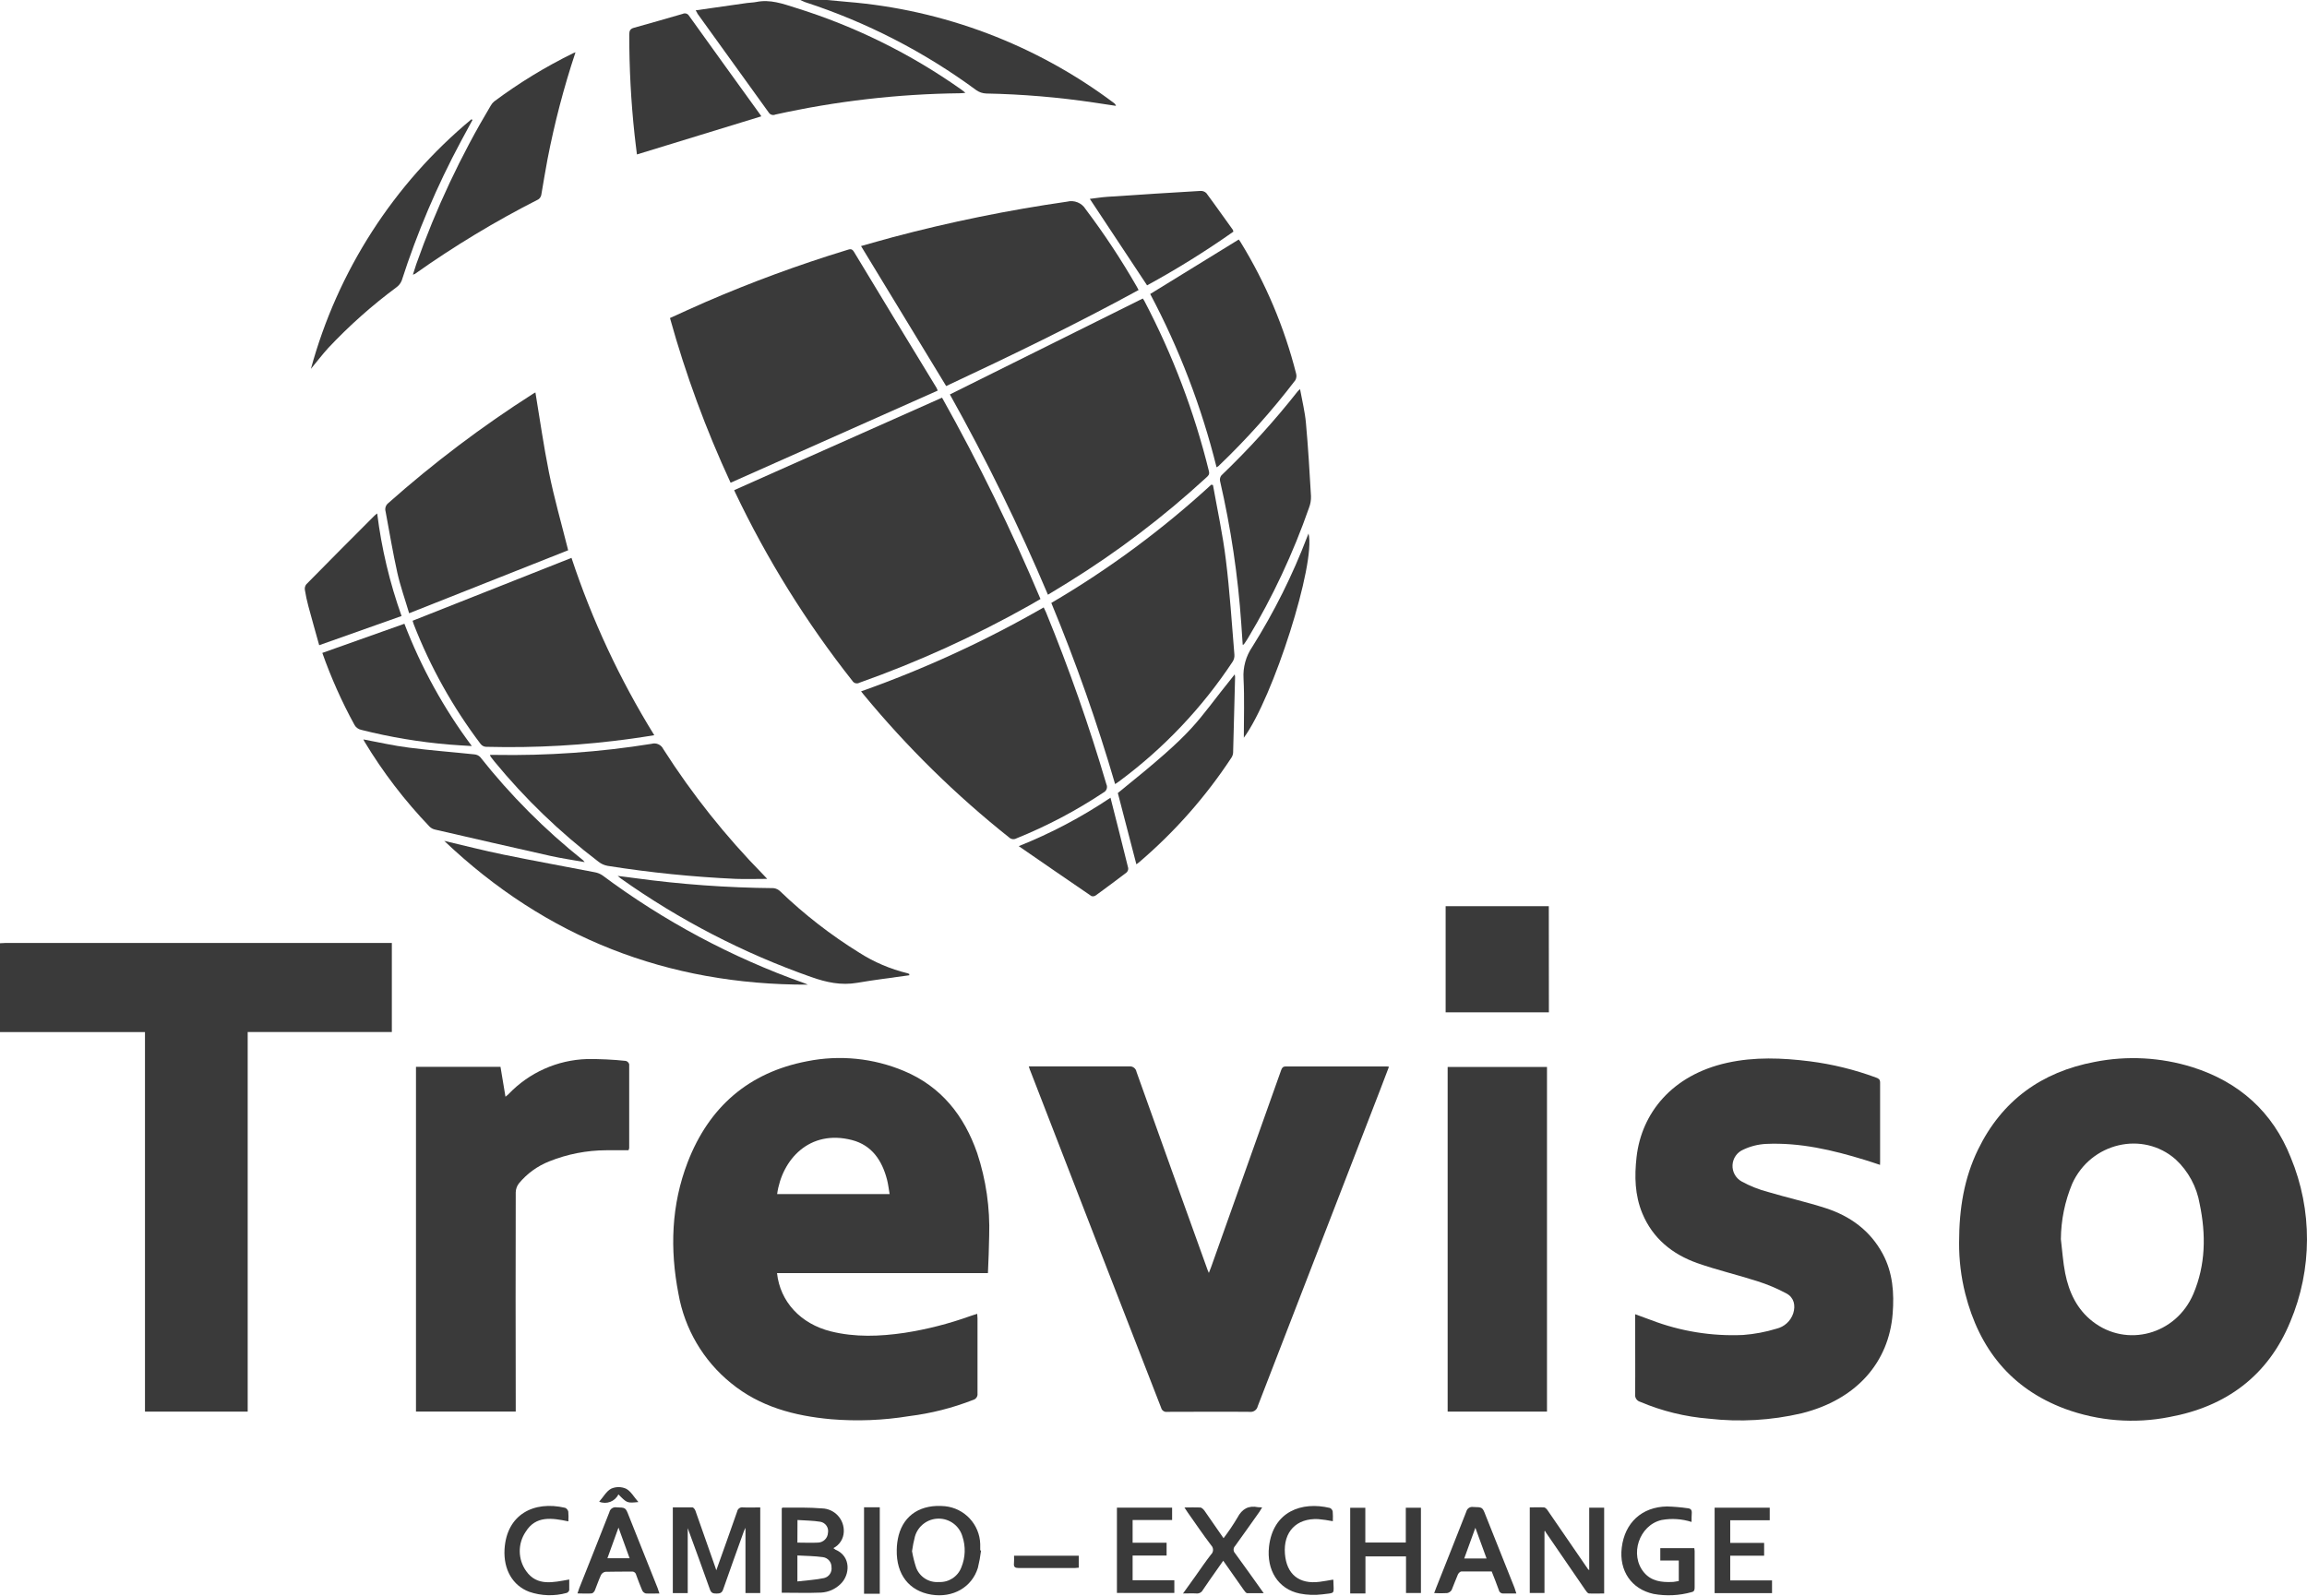
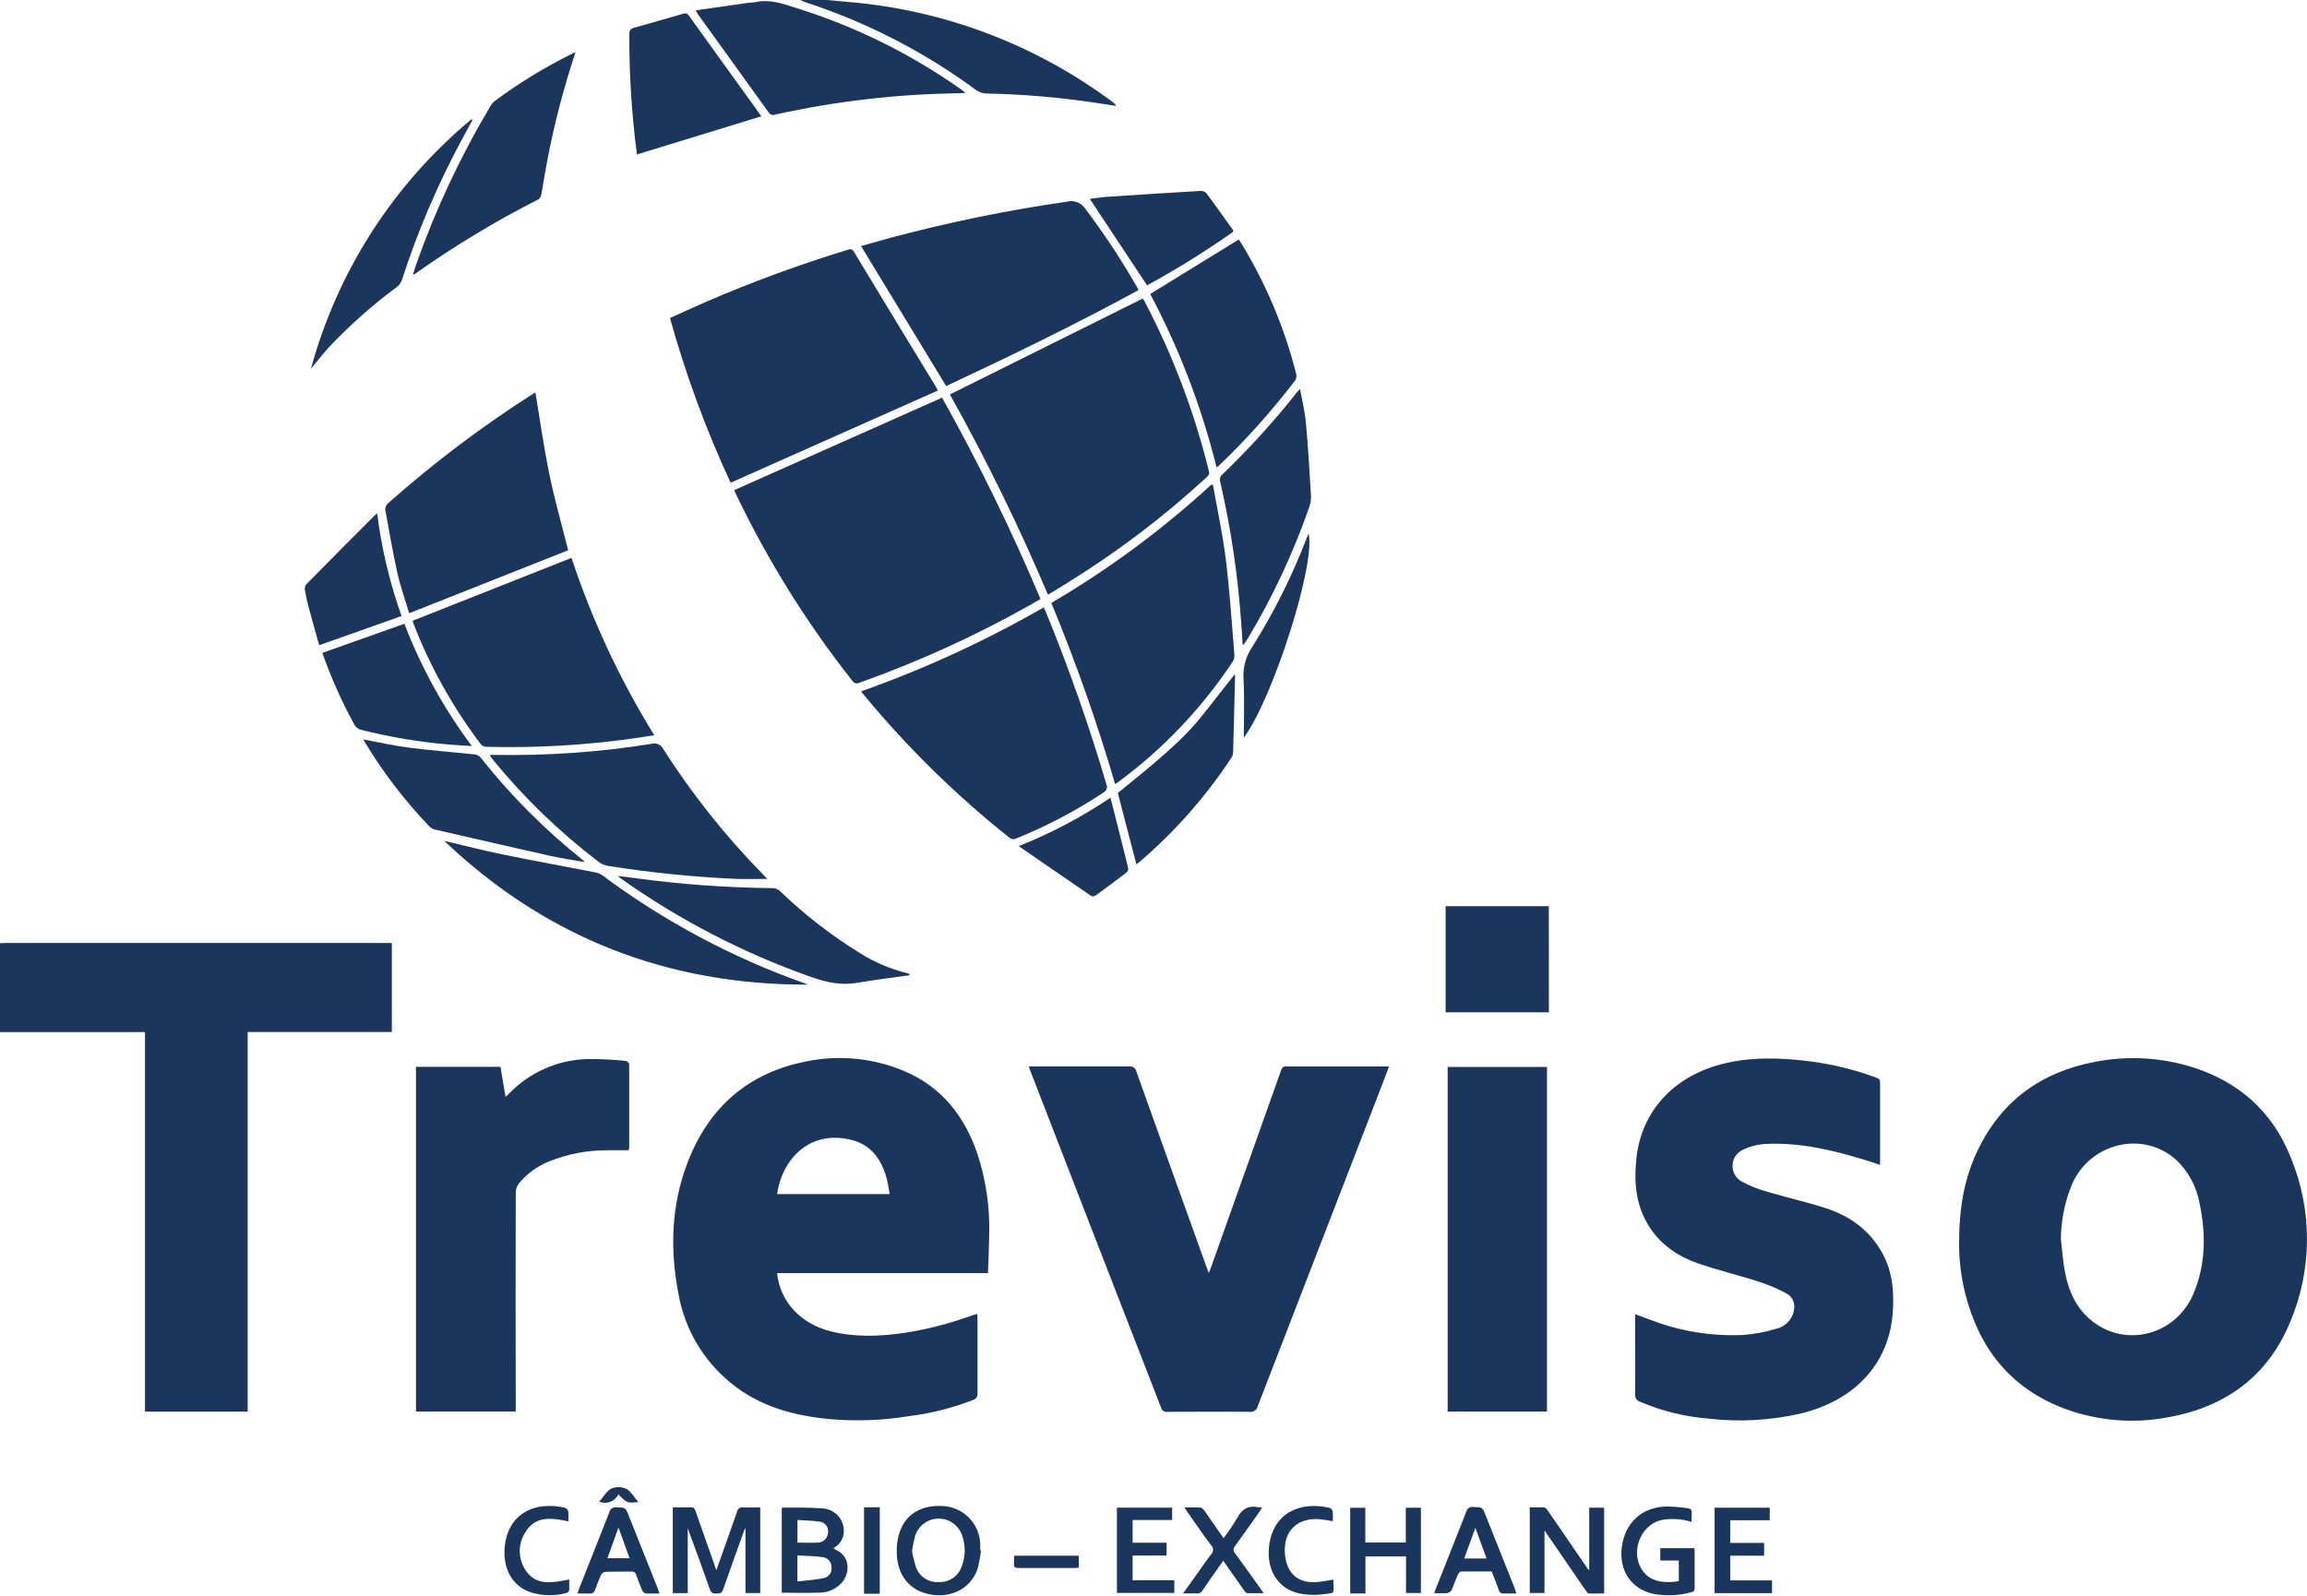
<svg xmlns="http://www.w3.org/2000/svg" viewBox="0 0 560.14 387.45">
  <defs>
-     <style>.cls-1{fill:#3a3a3a;}</style>
+     <style>.cls-1{fill:#1B365D;}</style>
  </defs>
  <g id="Layer_2" data-name="Layer 2">
    <g id="Layer_1-2" data-name="Layer 1">
      <path class="cls-1" d="M0,229.08c.48,0,1-.07,1.43-.07H95.14v21.64h-35v92.18H35.2V250.66H0Z" />
      <path class="cls-1" d="M200.8,0c1.62.15,3.24.31,4.87.45A124.64,124.64,0,0,1,270.44,25a1.34,1.34,0,0,1,.52.71l-5.25-.79a204.43,204.43,0,0,0-26.26-2.21,4.44,4.44,0,0,1-2.39-.8A146.51,146.51,0,0,0,195.48.52c-.4-.14-.77-.35-1.16-.52Z" />
      <path class="cls-1" d="M239.87,309.19H188.66c.75,6.95,5.72,12.32,13.07,14.16,5.92,1.47,11.89,1.23,17.85.36a86.44,86.44,0,0,0,16-4.08c.52-.19,1.05-.34,1.69-.54,0,.44.07.78.07,1.12,0,6.08,0,12.15,0,18.23a1.44,1.44,0,0,1-1.08,1.56,64.46,64.46,0,0,1-15.51,3.93,77.49,77.49,0,0,1-19,.75c-8.86-.81-17.23-3-24.29-8.79a35.9,35.9,0,0,1-12.73-21.66c-2.1-10.82-1.77-21.58,2.25-32,5.18-13.38,14.78-21.77,29-24.49a40.25,40.25,0,0,1,23.52,2.37c9.05,3.8,14.6,10.85,17.76,19.94a58,58,0,0,1,2.91,20.17C240.13,303.17,240,306.08,239.87,309.19ZM216,290c-.22-1.25-.34-2.4-.63-3.51-1.21-4.63-3.65-8.35-8.52-9.61-10.27-2.65-17,4.7-18.16,13.12Z" />
      <path class="cls-1" d="M475.67,301.81c0-8.45,1.27-15.75,4.59-22.6,5.8-11.94,15.44-18.88,28.35-21.31a48.21,48.21,0,0,1,23.7,1.28c11.34,3.58,19.5,10.86,23.88,21.92a51.75,51.75,0,0,1-.12,39.94c-5.39,13.07-15.54,20.58-29.33,23.11a47,47,0,0,1-25.38-2c-13.11-4.9-20.8-14.59-24.19-27.94A49.61,49.61,0,0,1,475.67,301.81Zm24.71-.87c.34,2.77.51,5.57,1.05,8.3.92,4.6,2.84,8.74,6.67,11.71,8.27,6.43,20.23,3.2,24.45-6.7,3-7.07,3.08-14.45,1.53-21.86a19.12,19.12,0,0,0-5.81-10.79c-8-7.06-20.65-4.07-25.14,5.89A35.76,35.76,0,0,0,500.38,300.94Z" />
      <path class="cls-1" d="M456.47,282.91c-1.27-.42-2.47-.83-3.68-1.2-7.82-2.4-15.74-4.27-24-3.89a14.58,14.58,0,0,0-5.5,1.38,4.31,4.31,0,0,0-.42,7.74,28.12,28.12,0,0,0,6.41,2.55c4.62,1.38,9.35,2.43,13.94,3.91,6,1.93,10.89,5.47,13.94,11.18,2.42,4.55,2.77,9.46,2.38,14.46-.92,11.82-8.78,20.89-22.12,24.21a66,66,0,0,1-22.5,1.3,53.75,53.75,0,0,1-16.68-4.09,1.7,1.7,0,0,1-1.23-1.83c.06-6,0-12.07,0-18.11v-1.34l3.92,1.44a55.42,55.42,0,0,0,22.32,3.6,37.3,37.3,0,0,0,8.07-1.52,5.65,5.65,0,0,0,4.08-3.74c.61-1.95.17-3.82-1.63-4.81a41.32,41.32,0,0,0-7.12-3c-4.82-1.55-9.77-2.7-14.54-4.38-6.07-2.15-10.83-6-13.36-12.1-1.82-4.41-1.92-9-1.39-13.68,1.21-10.6,8.55-19.89,22-22.87,6.66-1.47,13.35-1.2,20-.37a73,73,0,0,1,16.13,3.95c.6.22,1,.41,1,1.21,0,6.43,0,12.87,0,19.31A7,7,0,0,1,456.47,282.91Z" />
      <path class="cls-1" d="M249.79,259h4.34c6.67,0,13.35,0,20,0a1.62,1.62,0,0,1,1.82,1.34q8.59,24.07,17.26,48.11c.07.19.15.37.3.7.21-.54.38-1,.54-1.39q8.49-23.91,17-47.82c.21-.58.41-.93,1.14-.93,8.16,0,16.31,0,24.47,0,.15,0,.31,0,.58.07-.74,1.95-1.46,3.85-2.19,5.74q-14.85,38.34-29.67,76.7a1.75,1.75,0,0,1-1.95,1.37c-6.68-.07-13.36,0-20,0a1.32,1.32,0,0,1-1.51-1Q266,301,250.14,260C250,259.77,250,259.51,249.79,259Z" />
      <path class="cls-1" d="M228.73,96.58a485.88,485.88,0,0,1,23.9,48.9c-.88.51-1.73,1-2.59,1.5a264.91,264.91,0,0,1-41.37,18.83,1.26,1.26,0,0,1-1.7-.44,241.14,241.14,0,0,1-28.48-45.79c-.09-.18-.15-.36-.23-.54Z" />
      <path class="cls-1" d="M101,259.1h20.52l1.21,7.26c.35-.3.59-.47.79-.68a27.49,27.49,0,0,1,19-8.47,82.8,82.8,0,0,1,9.43.45,1.17,1.17,0,0,1,.82.81c0,6.79,0,13.59,0,20.38a2.75,2.75,0,0,1-.16.51c-1.79,0-3.62,0-5.45,0a37.43,37.43,0,0,0-13.78,2.69,18.22,18.22,0,0,0-7.39,5.36,3.72,3.72,0,0,0-.77,2.14q-.06,25.89,0,51.79v1.48H101Z" />
      <path class="cls-1" d="M254.44,144.44A491,491,0,0,0,230.63,95.8l46.84-23.3a4.59,4.59,0,0,1,.35.53,183.08,183.08,0,0,1,15.71,41.42c.21.84-.24,1.16-.7,1.58a222,222,0,0,1-33.56,25.46C257.72,142.46,256.14,143.4,254.44,144.44Z" />
      <path class="cls-1" d="M227.68,94.86l-50.29,22.38a261.86,261.86,0,0,1-14.72-40c2.86-1.29,5.68-2.6,8.53-3.84a326.61,326.61,0,0,1,34.45-12.68c.65-.2,1.17-.43,1.68.42q10,16.56,20.07,33.07C227.46,94.34,227.5,94.45,227.68,94.86Z" />
      <path class="cls-1" d="M375.61,342.83H351.49v-83.7h24.12Z" />
      <path class="cls-1" d="M209.07,167.91a268.79,268.79,0,0,0,44.34-20.39c.2.44.4.8.56,1.19a431.3,431.3,0,0,1,14.66,41.76,1.5,1.5,0,0,1-.7,2,117.67,117.67,0,0,1-21.15,11.15,1.5,1.5,0,0,1-1.73-.2,236.83,236.83,0,0,1-35.35-34.72C209.52,168.51,209.36,168.28,209.07,167.91Z" />
      <path class="cls-1" d="M294.51,117.8c1.07,6,2.39,12.07,3.13,18.16.95,7.64,1.43,15.34,2.07,23a2.77,2.77,0,0,1-.38,1.67,115.27,115.27,0,0,1-27.64,29.16c-.26.19-.52.36-.94.64a429.87,429.87,0,0,0-15.49-44,227.15,227.15,0,0,0,38.84-28.72Z" />
      <path class="cls-1" d="M229.73,93.76c-6.9-11.36-13.76-22.65-20.67-34,2.5-.7,5.09-1.45,7.69-2.15a369,369,0,0,1,42.32-8.63,4.1,4.1,0,0,1,4.54,1.85A180.73,180.73,0,0,1,276,69.6c.14.25.26.49.45.84C261.09,78.83,245.41,86.42,229.73,93.76Z" />
      <path class="cls-1" d="M100.18,150.76l38.58-15.27a202.94,202.94,0,0,0,20.1,43.07c-1.9.29-3.65.59-5.4.82a214.14,214.14,0,0,1-35.15,2,1.81,1.81,0,0,1-1.63-.71,120.64,120.64,0,0,1-16.24-29.08C100.35,151.31,100.27,151.05,100.18,150.76Z" />
      <path class="cls-1" d="M130,95.31c1.08,6.51,2,13,3.27,19.33s3.06,12.54,4.68,19L99.34,148.94c-1-3.39-2.13-6.55-2.86-9.8-1.1-4.94-1.93-9.94-2.86-14.92a1.9,1.9,0,0,1,.62-2,279,279,0,0,1,35.24-26.62C129.67,95.47,129.88,95.37,130,95.31Z" />
      <path class="cls-1" d="M186.28,213.45c-2.64,0-5.14.09-7.64,0a279.6,279.6,0,0,1-31.09-3.16,5,5,0,0,1-2.23-1A151,151,0,0,1,120,184.89c-.3-.37-.59-.75-.88-1.13a2.1,2.1,0,0,1-.16-.42h1.16a215.71,215.71,0,0,0,38.08-2.69,2.41,2.41,0,0,1,2.85,1.28,187.44,187.44,0,0,0,24.28,30.51C185.65,212.76,185.94,213.08,186.28,213.45Z" />
      <path class="cls-1" d="M295.38,113.49A185,185,0,0,0,279.27,71.4l21.5-13.23c.08.12.3.39.47.68a115,115,0,0,1,13.45,31.86,2.15,2.15,0,0,1-.18,1.63,178.76,178.76,0,0,1-18.69,20.88C295.73,113.29,295.62,113.34,295.38,113.49Z" />
      <path class="cls-1" d="M168.91,2.51c4.33-.62,8.39-1.21,12.46-1.78.75-.11,1.52-.1,2.26-.25,3.37-.69,6.45.43,9.57,1.42a143.16,143.16,0,0,1,40.2,19.85c.29.2.56.42,1,.8-.61.05-1,.1-1.35.1a218.49,218.49,0,0,0-44.79,5.17,1.28,1.28,0,0,1-1.61-.49q-8.61-12-17.29-24C169.3,3.15,169.21,3,168.91,2.51Z" />
      <path class="cls-1" d="M196.13,239.14c-34.06.07-63.56-11.41-88.27-34.92,4.81,1.13,9.6,2.36,14.44,3.35,7.35,1.51,14.74,2.84,22.1,4.27a4.83,4.83,0,0,1,1.85.74,186,186,0,0,0,48.92,26.16C195.5,238.85,195.81,239,196.13,239.14Z" />
      <path class="cls-1" d="M139.73,12.7a206.52,206.52,0,0,0-6.8,26c-.55,2.86-1,5.75-1.5,8.61a1.75,1.75,0,0,1-.71,1.11,238.94,238.94,0,0,0-30,18.12,3.85,3.85,0,0,1-.47.17c.3-.93.55-1.76.83-2.58a214,214,0,0,1,18.09-38.51,3.47,3.47,0,0,1,.84-1,121.53,121.53,0,0,1,19.2-11.72C139.32,12.85,139.46,12.81,139.73,12.7Z" />
      <path class="cls-1" d="M301.73,156.6c-.12-1.74-.24-3.45-.35-5.15a221.62,221.62,0,0,0-5.16-34.66,1.67,1.67,0,0,1,.33-1.33A197,197,0,0,0,315.12,95c.1-.12.22-.21.53-.5.52,2.86,1.19,5.52,1.43,8.22.54,5.92.89,11.86,1.23,17.79a7.17,7.17,0,0,1-.47,2.78A171.45,171.45,0,0,1,303,155c-.31.51-.64,1-1,1.51C302,156.52,301.9,156.53,301.73,156.6Z" />
      <path class="cls-1" d="M184.85,28.25l-30.2,9.26c-.17-1.45-.4-3.1-.57-4.75a223.37,223.37,0,0,1-1.29-24.39c0-.9.22-1.37,1.12-1.62,4-1.1,7.9-2.25,11.85-3.38a1.17,1.17,0,0,1,1.52.44c5.76,8.06,11.57,16.08,17.36,24.11C184.75,28.08,184.84,28.25,184.85,28.25Z" />
      <path class="cls-1" d="M220.78,236.86c-4.21.6-8.44,1.11-12.63,1.83-3.92.68-7.53-.11-11.21-1.41a187.58,187.58,0,0,1-46.13-23.87c-.19-.13-.36-.29-.84-.68l2.24.28,1.9.25a265.74,265.74,0,0,0,33.7,2.44,2.76,2.76,0,0,1,1.62.77,115.25,115.25,0,0,0,19.19,14.9,38.76,38.76,0,0,0,11.72,5,2.94,2.94,0,0,1,.43.17Z" />
      <path class="cls-1" d="M376.07,245.87H351V220.08h25.05Z" />
      <path class="cls-1" d="M88.23,179.58c3.72.69,7.37,1.54,11.08,2,5.26.68,10.56,1.07,15.84,1.63a2.25,2.25,0,0,1,1.42.63,154.79,154.79,0,0,0,25,25.09,4.38,4.38,0,0,1,.39.45c-2.91-.52-5.64-.91-8.32-1.51-9.34-2.09-18.67-4.24-28-6.39a2.74,2.74,0,0,1-1.33-.71,117.09,117.09,0,0,1-15.84-20.7A5.44,5.44,0,0,1,88.23,179.58Z" />
      <path class="cls-1" d="M78.26,158.57l19.93-7.08a123.42,123.42,0,0,0,16.37,29.7c-2-.13-3.76-.21-5.48-.36a131.93,131.93,0,0,1-21.36-3.57A2.43,2.43,0,0,1,86,175.93,118.52,118.52,0,0,1,78.26,158.57Z" />
      <path class="cls-1" d="M275.91,209.91c-1.52-5.83-3-11.57-4.5-17.31,19.68-15.86,18.1-16.09,28.38-28.82a4.62,4.62,0,0,1,.09.6q-.22,9.23-.48,18.45A2.55,2.55,0,0,1,299,184a120.36,120.36,0,0,1-22.36,25.36C276.42,209.56,276.19,209.7,275.91,209.91Z" />
      <path class="cls-1" d="M114.71,29.15c-.93,1.72-1.86,3.42-2.78,5.14a203.16,203.16,0,0,0-14.4,33.87,3.72,3.72,0,0,1-1.28,1.62A124.32,124.32,0,0,0,79.71,84.5c-1.42,1.56-2.7,3.25-4.22,5.08a119.71,119.71,0,0,1,39-60.63Z" />
      <path class="cls-1" d="M278.51,69.3l-13.9-21c1.29-.15,2.77-.4,4.25-.5q11.29-.77,22.6-1.43a1.88,1.88,0,0,1,1.43.52c2.2,2.94,4.31,6,6.45,8.93a1.83,1.83,0,0,1,.13.44A215.49,215.49,0,0,1,278.51,69.3Z" />
      <path class="cls-1" d="M97.5,149.61l-20,7.09c-.92-3.32-1.8-6.38-2.62-9.45a38.63,38.63,0,0,1-.86-4,1.73,1.73,0,0,1,.36-1.35q8.24-8.37,16.55-16.67c.16-.16.35-.29.65-.53A117.29,117.29,0,0,0,97.5,149.61Z" />
      <path class="cls-1" d="M269.63,193.74c1.48,5.82,2.91,11.45,4.3,17.1a1.29,1.29,0,0,1-.43,1.08c-2.47,1.9-5,3.75-7.5,5.58a1.17,1.17,0,0,1-1,.13c-5.81-3.95-11.58-7.95-17.65-12.13A119,119,0,0,0,269.63,193.74Z" />
      <path class="cls-1" d="M173.92,381.37c1.73-4.87,3.42-9.56,5.06-14.27a1.24,1.24,0,0,1,1.45-1c1.35.07,2.71,0,4.16,0v20.8H181V371.05c-.18.38-.29.57-.36.77-1.69,4.73-3.41,9.45-5.06,14.2-.3.89-.82,1-1.6,1s-1.29-.07-1.61-1c-1.73-4.92-3.54-9.8-5.39-14.88v15.77h-3.62V366.1c1.6,0,3.18,0,4.76,0,.26,0,.6.46.72.78q2.43,6.82,4.8,13.65Z" />
      <path class="cls-1" d="M302,179.17c0-4.73.17-9.57-.07-14.39a12.27,12.27,0,0,1,2.12-7.67,152.68,152.68,0,0,0,13.34-26.74c.1-.26.21-.51.32-.8C319.56,136.76,309.1,169.59,302,179.17Z" />
      <path class="cls-1" d="M375,371.88v15h-3.57V366.1c1.15,0,2.3-.07,3.43,0,.37,0,.78.5,1,.86,3.24,4.69,6.46,9.41,9.69,14.11a1.5,1.5,0,0,0,.31.28V366.17h3.63V387c-1.24,0-2.46.06-3.67,0-.33,0-.67-.52-.91-.86q-4.81-7-9.6-14a1.87,1.87,0,0,1-.15-.32Z" />
      <path class="cls-1" d="M189.81,386.82v-20.5c.08-.07.14-.17.2-.17,3.2,0,6.41-.07,9.58.19a5.44,5.44,0,0,1,5.28,5.72,4.63,4.63,0,0,1-2.52,3.93,3,3,0,0,0,.48.36c3.9,1.64,3.55,6.18,1.26,8.35a7.3,7.3,0,0,1-4.73,2.09C196.22,386.92,193.07,386.82,189.81,386.82Zm3.8-2.74c2.26-.27,4.4-.38,6.48-.82a2.38,2.38,0,0,0,1.8-2.65,2.4,2.4,0,0,0-2.09-2.43c-2-.28-4.09-.29-6.19-.41Zm0-9.43c1.73,0,3.36.09,5,0a2.5,2.5,0,0,0,2.42-2.37,2.29,2.29,0,0,0-1.83-2.69c-1.82-.3-3.68-.3-5.57-.43Z" />
      <path class="cls-1" d="M238.2,376.56a34.84,34.84,0,0,1-.77,4.22c-1.46,4.73-6.07,7.35-11.28,6.51-5.41-.87-8.55-4.89-8.42-10.88a15.1,15.1,0,0,1,.47-3.55c1.34-5,5.47-7.6,11.25-7.05A9.54,9.54,0,0,1,238,375c0,.51,0,1,0,1.55Zm-16.76.17a28.79,28.79,0,0,0,1,4,5.42,5.42,0,0,0,5.5,3.49,5.52,5.52,0,0,0,5.47-3.55,10.73,10.73,0,0,0,.27-7.51,6,6,0,0,0-11.53,0A30.48,30.48,0,0,0,221.44,376.73Z" />
      <path class="cls-1" d="M331.53,378v9h-3.7V366.19h3.67v8.44h9.83v-8.45H345v20.71h-3.62V378Z" />
      <path class="cls-1" d="M410.71,369.63a15.06,15.06,0,0,0-7.28-.47c-5.45,1.25-7.87,8.48-4.24,12.77,1.77,2.09,4.23,2.39,6.78,2.28.51,0,1-.14,1.64-.23V379h-4.49V376h8.26c0,.22.08.44.08.67,0,2.95,0,5.91,0,8.86,0,.58-.07,1-.72,1.14a20.57,20.57,0,0,1-9.26.44c-5.37-1.17-8.4-5.61-7.72-11.24.74-6.06,4.89-9.9,11-10a44.58,44.58,0,0,1,5,.43c.72.07,1.05.39,1,1.17S410.71,368.82,410.71,369.63Z" />
      <path class="cls-1" d="M160.11,387c-1.25,0-2.29.06-3.31,0a1.35,1.35,0,0,1-.87-.74c-.54-1.24-1-2.51-1.47-3.78a1,1,0,0,0-1.12-.79c-2.12,0-4.24,0-6.35.05a1.5,1.5,0,0,0-1.07.77c-.56,1.23-1,2.53-1.5,3.77-.13.3-.49.69-.77.71-1.1.09-2.21,0-3.44,0,.18-.53.29-.91.43-1.27,2.44-6.15,4.91-12.29,7.31-18.45a1.52,1.52,0,0,1,1.72-1.19c2.2.08,2.21,0,3,2.06l7,17.55C159.8,386.05,159.92,386.42,160.11,387Zm-9.94-16-2.69,7.45h5.39C152,376,151.15,373.7,150.17,371Z" />
      <path class="cls-1" d="M368.17,387c-1.15,0-2.11,0-3.05,0a1.06,1.06,0,0,1-1.21-.85c-.53-1.5-1.14-3-1.73-4.5-2.48,0-4.91,0-7.34,0-.3,0-.72.42-.86.74-.55,1.24-1,2.54-1.52,3.77a1.64,1.64,0,0,1-1.1.75,29.36,29.36,0,0,1-3.14,0c.2-.53.32-.9.47-1.26,2.45-6.18,4.92-12.36,7.34-18.56a1.47,1.47,0,0,1,1.67-1.09c2.23.06,2.23,0,3,2q3.48,8.77,7,17.56C367.85,386,368,386.41,368.17,387Zm-7.23-8.49c-.92-2.51-1.77-4.86-2.72-7.46l-2.71,7.46Z" />
      <path class="cls-1" d="M271.19,366.16h13.4v3H275v5.52h8.25v3.11H275v6h10.13v3.08H271.19Z" />
      <path class="cls-1" d="M416.31,366.17h13.38v3.05H420.1v5.5h8.23v3.11H420.1v6h10.15v3.09H416.31Z" />
      <path class="cls-1" d="M287.24,387l3-4.19c1.25-1.76,2.46-3.55,3.78-5.25a1.56,1.56,0,0,0,.05-2.26c-2-2.62-3.82-5.33-5.71-8-.22-.32-.43-.65-.78-1.18,1.41,0,2.63-.06,3.84,0,.34,0,.74.42,1,.74,1.54,2.18,3,4.38,4.66,6.72a51.36,51.36,0,0,0,3.37-5c1.13-2.13,2.69-3,5-2.53a8.19,8.19,0,0,0,1,.05c-.27.44-.45.77-.66,1.07-2,2.78-3.9,5.56-5.91,8.3a1.26,1.26,0,0,0,0,1.77c2.29,3.12,4.51,6.28,6.95,9.69-1.5,0-2.74,0-4,0-.3,0-.61-.46-.83-.76-1.64-2.32-3.25-4.65-5-7.12l-1.74,2.48c-1.07,1.54-2.17,3.06-3.21,4.63a1.57,1.57,0,0,1-1.55.84C289.55,386.94,288.55,387,287.24,387Z" />
      <path class="cls-1" d="M323.61,369.45a35.46,35.46,0,0,0-3.56-.51c-5.3-.25-8.49,3.11-8.07,8.42.4,5,3.45,7.45,8.42,6.81,1.1-.14,2.19-.35,3.28-.53,0,.07.06.1.06.14.07,3.58.6,3-2.7,3.44a17.32,17.32,0,0,1-5.47-.2c-5.22-1.07-8.1-5.68-7.45-11.43,1-8.5,7.91-11,14.77-9.36a1.2,1.2,0,0,1,.69.85A18.44,18.44,0,0,1,323.61,369.45Z" />
      <path class="cls-1" d="M138,369.49c-4-.83-7.91-1.45-10.37,2.54a8.35,8.35,0,0,0,.12,9.53c2.64,3.76,6.58,2.74,10.46,2.05,0,.87,0,1.73,0,2.58a1,1,0,0,1-.62.68,15.4,15.4,0,0,1-9.09-.27c-4.05-1.52-6.27-5.44-6-10.31.5-8.47,7.1-11.88,14.72-10.09a1.34,1.34,0,0,1,.76.92A16.77,16.77,0,0,1,138,369.49Z" />
      <path class="cls-1" d="M209.79,366.07h3.82v21h-3.82Z" />
      <path class="cls-1" d="M246.21,377.84h15.71v2.9c-.31,0-.61.08-.92.08-4.55,0-9.1,0-13.65,0-.88,0-1.26-.23-1.16-1.14A16.39,16.39,0,0,0,246.21,377.84Z" />
      <path class="cls-1" d="M155,364.8c-2.75.27-2.75.27-4.85-1.86a3.64,3.64,0,0,1-4.67,1.77c1-1.11,1.72-2.52,2.89-3.15a4.44,4.44,0,0,1,3.64,0C153.17,362.16,153.93,363.58,155,364.8Z" />
    </g>
  </g>
</svg>
